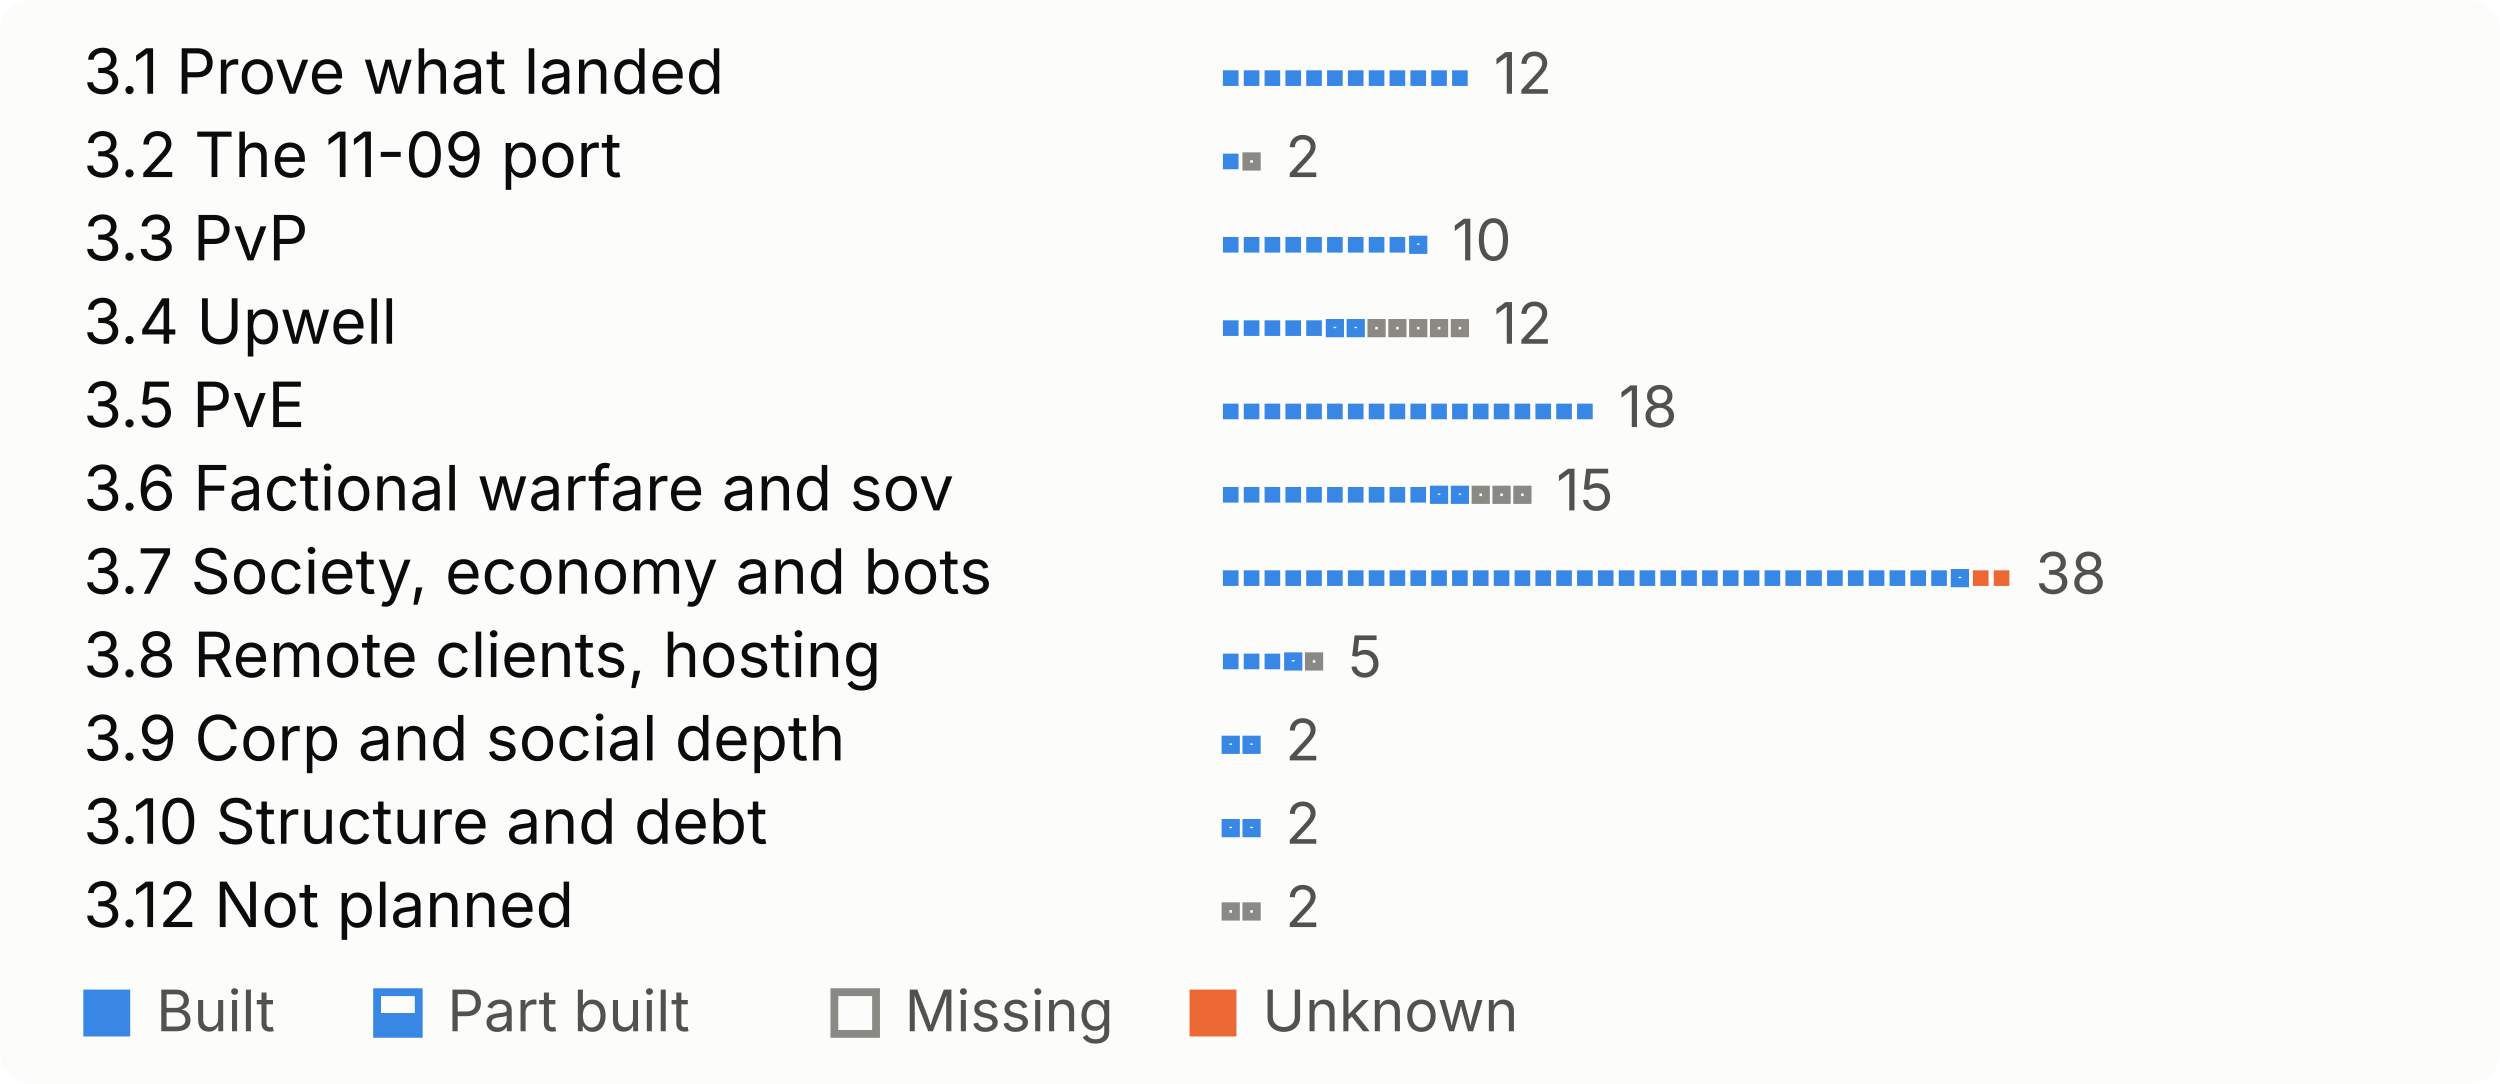
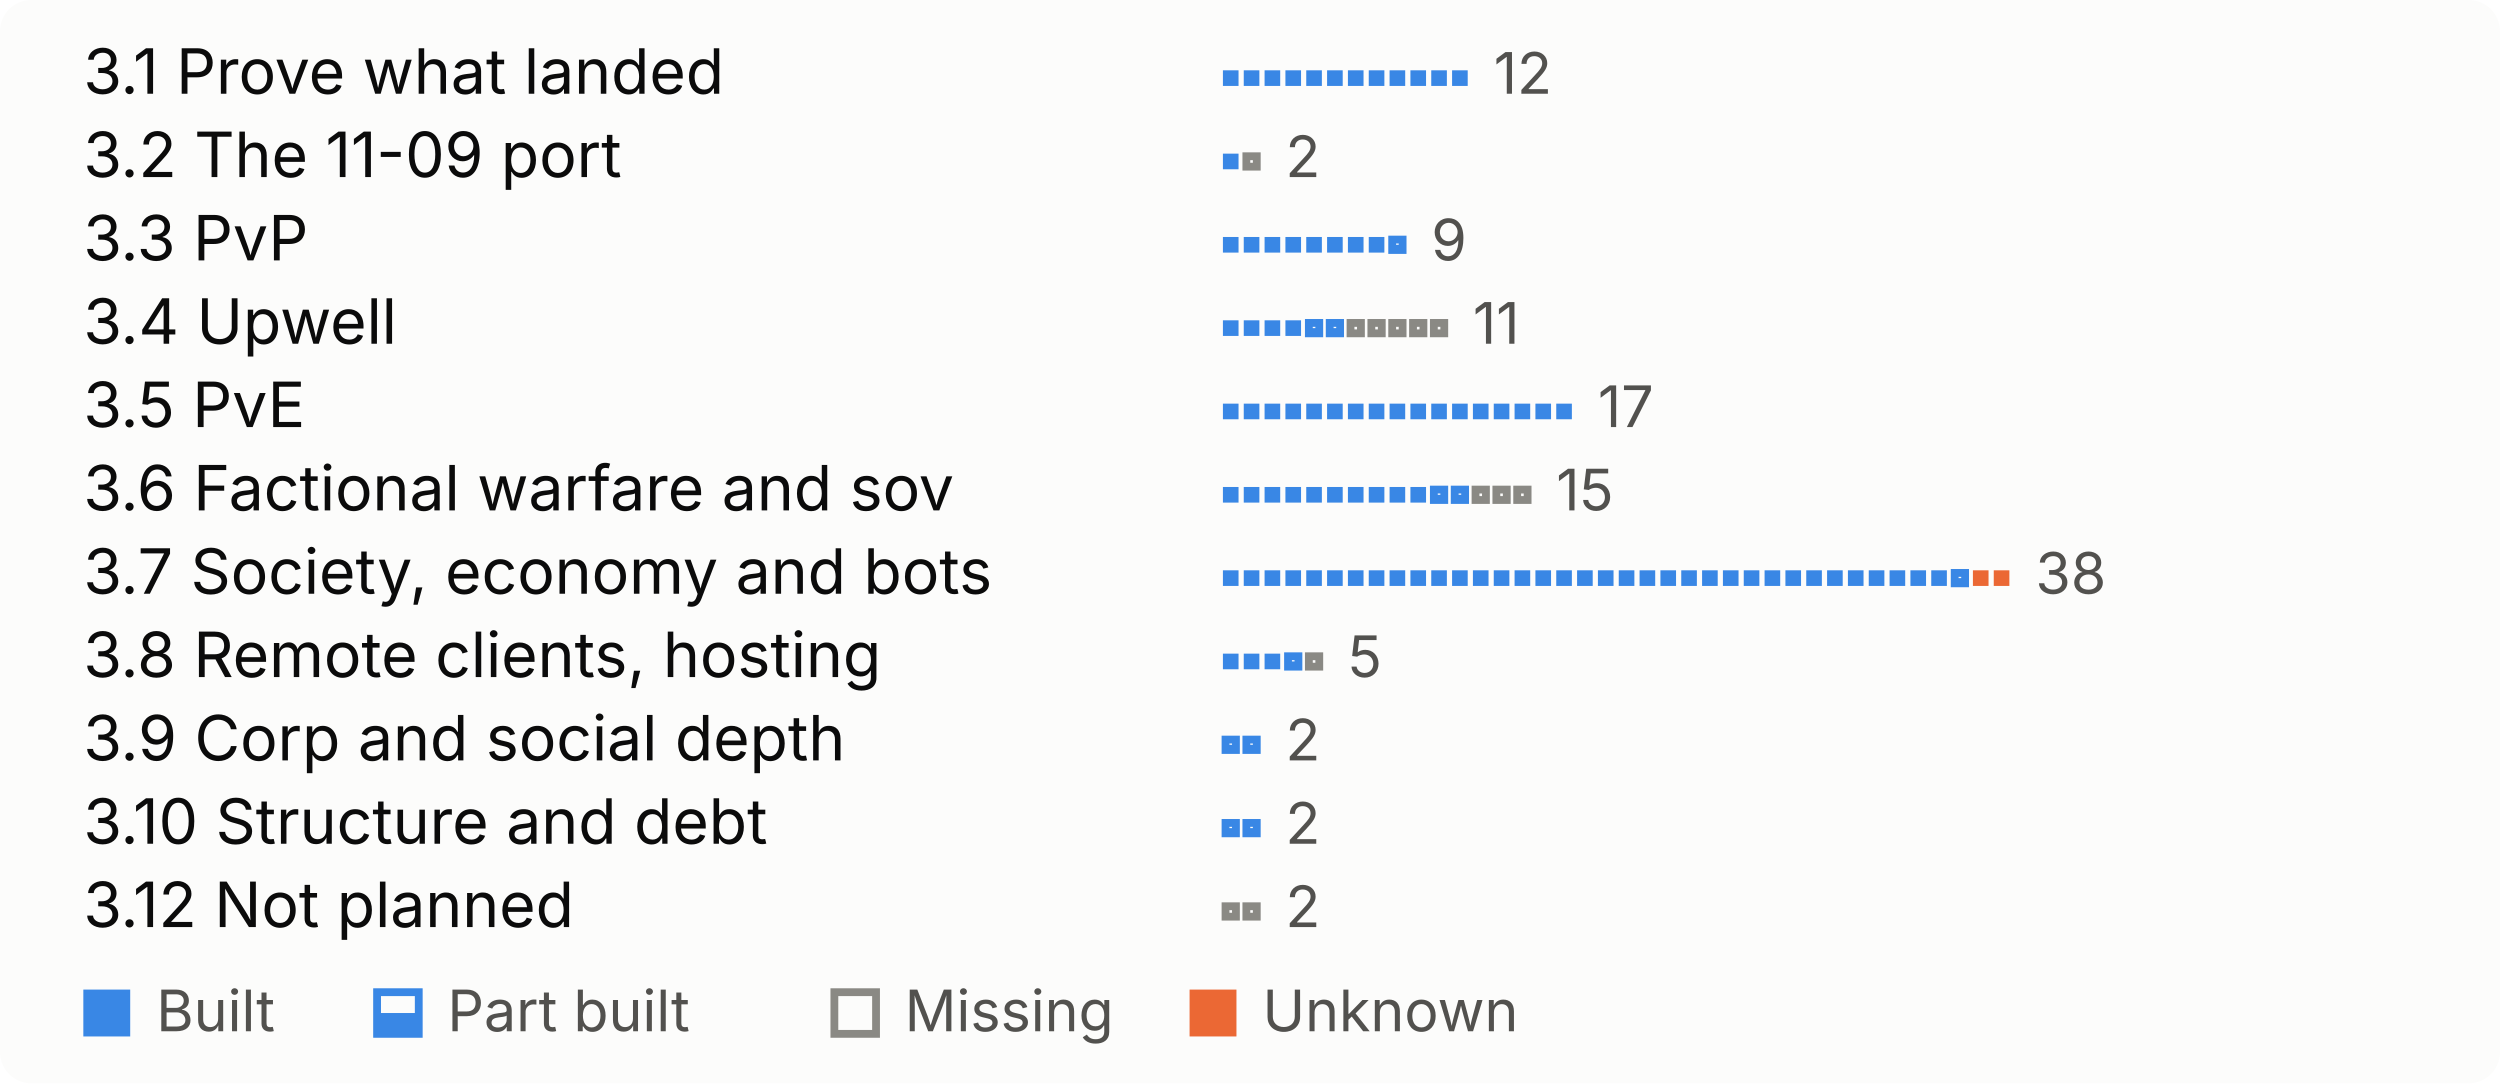
<svg xmlns="http://www.w3.org/2000/svg" width="480" height="208" viewBox="0 0 480 208" role="img" aria-label="What is left, by theme, one mark per open feature">
  <style>
.bg{fill:#fcfcfb}.t{fill:#0b0b0b}.s{fill:#52514e}.rule{fill:#e1e0d9}
.proved{fill:#184f95}.built{fill:#3987e5}.unknown{fill:#eb6834}
.part-o{fill:none;stroke:#3987e5;stroke-width:1.5}.part-f{fill:#3987e5}
.missing{fill:none;stroke:#8a8984;stroke-width:1.5}
.pass{fill:#184f95}.fail{fill:#eb6834}.none{fill:none;stroke:#8a8984;stroke-width:1.5}
@media (prefers-color-scheme:dark){
.bg{fill:#1a1a19}.t{fill:#f0efec}.s{fill:#c3c2b7}.rule{fill:#383835}
.proved{fill:#86b6ef}.built{fill:#3987e5}.unknown{fill:#d95926}
.part-o{stroke:#3987e5}.part-f{fill:#3987e5}
.missing{stroke:#8d8c85}
.pass{fill:#86b6ef}.fail{fill:#d95926}.none{stroke:#8d8c85}
}
text{font-family:system-ui,-apple-system,"Segoe UI",sans-serif;font-size:12px}
.big{font-size:26px;font-weight:600}.b{font-weight:600}.xs{font-size:11px}
</style>
  <rect width="480" height="208" rx="6" class="bg" />
  <text x="16.0" y="18.0" class="t">3.1 Prove what landed</text>
  <rect x="234.8" y="13.5" width="3" height="3" class="built" />
  <rect x="238.8" y="13.5" width="3" height="3" class="built" />
  <rect x="242.8" y="13.5" width="3" height="3" class="built" />
  <rect x="246.8" y="13.5" width="3" height="3" class="built" />
  <rect x="250.8" y="13.5" width="3" height="3" class="built" />
  <rect x="254.8" y="13.5" width="3" height="3" class="built" />
  <rect x="258.8" y="13.5" width="3" height="3" class="built" />
  <rect x="262.8" y="13.5" width="3" height="3" class="built" />
  <rect x="266.8" y="13.5" width="3" height="3" class="built" />
  <rect x="270.8" y="13.5" width="3" height="3" class="built" />
  <rect x="274.8" y="13.5" width="3" height="3" class="built" />
  <rect x="278.8" y="13.5" width="3" height="3" class="built" />
  <text x="286.8" y="18.0" class="s xs">12</text>
  <text x="16.0" y="34.0" class="t">3.2 The 11-09 port</text>
  <rect x="234.8" y="29.5" width="3" height="3" class="built" />
  <rect x="239.3" y="30.0" width="2" height="2" fill="none" class="missing" />
  <text x="246.8" y="34.0" class="s xs">2</text>
  <text x="16.0" y="50.0" class="t">3.3 PvP</text>
  <rect x="234.8" y="45.5" width="3" height="3" class="built" />
  <rect x="238.8" y="45.5" width="3" height="3" class="built" />
  <rect x="242.8" y="45.5" width="3" height="3" class="built" />
  <rect x="246.8" y="45.5" width="3" height="3" class="built" />
  <rect x="250.8" y="45.5" width="3" height="3" class="built" />
  <rect x="254.8" y="45.5" width="3" height="3" class="built" />
  <rect x="258.8" y="45.5" width="3" height="3" class="built" />
  <rect x="262.8" y="45.5" width="3" height="3" class="built" />
-   <rect x="266.8" y="45.5" width="3" height="3" class="built" />
-   <rect x="271.3" y="46.0" width="2" height="2" fill="none" class="part-o" />
-   <rect x="270.8" y="47.0" width="3" height="1.5" class="part-f" />
-   <text x="278.8" y="50.0" class="s xs">10</text>
+   <rect x="267.3" y="46.0" width="2" height="2" fill="none" class="part-o" />
+   <rect x="266.8" y="47.0" width="3" height="1.5" class="part-f" />
+   <text x="274.8" y="50.0" class="s xs">9</text>
  <text x="16.0" y="66.0" class="t">3.4 Upwell</text>
  <rect x="234.8" y="61.5" width="3" height="3" class="built" />
  <rect x="238.8" y="61.5" width="3" height="3" class="built" />
  <rect x="242.8" y="61.5" width="3" height="3" class="built" />
  <rect x="246.8" y="61.5" width="3" height="3" class="built" />
-   <rect x="250.8" y="61.5" width="3" height="3" class="built" />
+   <rect x="251.3" y="62.0" width="2" height="2" fill="none" class="part-o" />
+   <rect x="250.8" y="63.0" width="3" height="1.5" class="part-f" />
  <rect x="255.3" y="62.0" width="2" height="2" fill="none" class="part-o" />
  <rect x="254.8" y="63.0" width="3" height="1.5" class="part-f" />
-   <rect x="259.3" y="62.0" width="2" height="2" fill="none" class="part-o" />
-   <rect x="258.8" y="63.0" width="3" height="1.5" class="part-f" />
+   <rect x="259.3" y="62.0" width="2" height="2" fill="none" class="missing" />
  <rect x="263.3" y="62.0" width="2" height="2" fill="none" class="missing" />
  <rect x="267.3" y="62.0" width="2" height="2" fill="none" class="missing" />
  <rect x="271.3" y="62.0" width="2" height="2" fill="none" class="missing" />
  <rect x="275.3" y="62.0" width="2" height="2" fill="none" class="missing" />
-   <rect x="279.3" y="62.0" width="2" height="2" fill="none" class="missing" />
-   <text x="286.8" y="66.0" class="s xs">12</text>
+   <text x="282.8" y="66.0" class="s xs">11</text>
  <text x="16.0" y="82.0" class="t">3.5 PvE</text>
  <rect x="234.8" y="77.5" width="3" height="3" class="built" />
  <rect x="238.8" y="77.5" width="3" height="3" class="built" />
  <rect x="242.8" y="77.5" width="3" height="3" class="built" />
  <rect x="246.8" y="77.5" width="3" height="3" class="built" />
  <rect x="250.8" y="77.5" width="3" height="3" class="built" />
  <rect x="254.8" y="77.5" width="3" height="3" class="built" />
  <rect x="258.8" y="77.5" width="3" height="3" class="built" />
  <rect x="262.8" y="77.5" width="3" height="3" class="built" />
  <rect x="266.8" y="77.5" width="3" height="3" class="built" />
  <rect x="270.8" y="77.5" width="3" height="3" class="built" />
  <rect x="274.8" y="77.5" width="3" height="3" class="built" />
  <rect x="278.8" y="77.5" width="3" height="3" class="built" />
  <rect x="282.8" y="77.5" width="3" height="3" class="built" />
  <rect x="286.8" y="77.5" width="3" height="3" class="built" />
  <rect x="290.8" y="77.5" width="3" height="3" class="built" />
  <rect x="294.8" y="77.5" width="3" height="3" class="built" />
  <rect x="298.8" y="77.5" width="3" height="3" class="built" />
-   <rect x="302.8" y="77.5" width="3" height="3" class="built" />
-   <text x="310.8" y="82.0" class="s xs">18</text>
+   <text x="306.8" y="82.0" class="s xs">17</text>
  <text x="16.0" y="98.0" class="t">3.6 Factional warfare and sov</text>
  <rect x="234.8" y="93.5" width="3" height="3" class="built" />
  <rect x="238.8" y="93.5" width="3" height="3" class="built" />
  <rect x="242.8" y="93.5" width="3" height="3" class="built" />
  <rect x="246.8" y="93.5" width="3" height="3" class="built" />
  <rect x="250.8" y="93.5" width="3" height="3" class="built" />
  <rect x="254.8" y="93.5" width="3" height="3" class="built" />
  <rect x="258.8" y="93.5" width="3" height="3" class="built" />
  <rect x="262.8" y="93.5" width="3" height="3" class="built" />
  <rect x="266.8" y="93.5" width="3" height="3" class="built" />
  <rect x="270.8" y="93.5" width="3" height="3" class="built" />
  <rect x="275.3" y="94.0" width="2" height="2" fill="none" class="part-o" />
  <rect x="274.8" y="95.0" width="3" height="1.5" class="part-f" />
  <rect x="279.3" y="94.0" width="2" height="2" fill="none" class="part-o" />
  <rect x="278.8" y="95.0" width="3" height="1.5" class="part-f" />
  <rect x="283.3" y="94.0" width="2" height="2" fill="none" class="missing" />
  <rect x="287.3" y="94.0" width="2" height="2" fill="none" class="missing" />
  <rect x="291.3" y="94.0" width="2" height="2" fill="none" class="missing" />
  <text x="298.8" y="98.0" class="s xs">15</text>
  <text x="16.0" y="114.0" class="t">3.7 Society, economy and bots</text>
  <rect x="234.8" y="109.5" width="3" height="3" class="built" />
  <rect x="238.8" y="109.5" width="3" height="3" class="built" />
  <rect x="242.8" y="109.5" width="3" height="3" class="built" />
  <rect x="246.8" y="109.5" width="3" height="3" class="built" />
  <rect x="250.8" y="109.5" width="3" height="3" class="built" />
  <rect x="254.8" y="109.5" width="3" height="3" class="built" />
  <rect x="258.8" y="109.5" width="3" height="3" class="built" />
  <rect x="262.8" y="109.5" width="3" height="3" class="built" />
  <rect x="266.8" y="109.5" width="3" height="3" class="built" />
  <rect x="270.8" y="109.5" width="3" height="3" class="built" />
  <rect x="274.8" y="109.5" width="3" height="3" class="built" />
  <rect x="278.8" y="109.5" width="3" height="3" class="built" />
  <rect x="282.8" y="109.5" width="3" height="3" class="built" />
  <rect x="286.8" y="109.5" width="3" height="3" class="built" />
  <rect x="290.8" y="109.5" width="3" height="3" class="built" />
  <rect x="294.8" y="109.5" width="3" height="3" class="built" />
  <rect x="298.8" y="109.5" width="3" height="3" class="built" />
  <rect x="302.8" y="109.5" width="3" height="3" class="built" />
  <rect x="306.8" y="109.5" width="3" height="3" class="built" />
  <rect x="310.8" y="109.5" width="3" height="3" class="built" />
  <rect x="314.8" y="109.5" width="3" height="3" class="built" />
  <rect x="318.8" y="109.5" width="3" height="3" class="built" />
  <rect x="322.8" y="109.5" width="3" height="3" class="built" />
  <rect x="326.8" y="109.5" width="3" height="3" class="built" />
  <rect x="330.8" y="109.5" width="3" height="3" class="built" />
  <rect x="334.8" y="109.5" width="3" height="3" class="built" />
  <rect x="338.8" y="109.5" width="3" height="3" class="built" />
  <rect x="342.8" y="109.5" width="3" height="3" class="built" />
  <rect x="346.8" y="109.5" width="3" height="3" class="built" />
  <rect x="350.8" y="109.5" width="3" height="3" class="built" />
  <rect x="354.8" y="109.5" width="3" height="3" class="built" />
  <rect x="358.8" y="109.5" width="3" height="3" class="built" />
  <rect x="362.8" y="109.5" width="3" height="3" class="built" />
  <rect x="366.8" y="109.5" width="3" height="3" class="built" />
  <rect x="370.8" y="109.5" width="3" height="3" class="built" />
  <rect x="375.3" y="110.0" width="2" height="2" fill="none" class="part-o" />
  <rect x="374.8" y="111.0" width="3" height="1.5" class="part-f" />
  <rect x="378.8" y="109.5" width="3" height="3" class="unknown" />
  <rect x="382.8" y="109.5" width="3" height="3" class="unknown" />
  <text x="390.8" y="114.0" class="s xs">38</text>
  <text x="16.0" y="130.0" class="t">3.8 Remote clients, hosting</text>
  <rect x="234.8" y="125.5" width="3" height="3" class="built" />
  <rect x="238.8" y="125.5" width="3" height="3" class="built" />
  <rect x="242.8" y="125.5" width="3" height="3" class="built" />
  <rect x="247.3" y="126.0" width="2" height="2" fill="none" class="part-o" />
  <rect x="246.8" y="127.0" width="3" height="1.5" class="part-f" />
  <rect x="251.3" y="126.0" width="2" height="2" fill="none" class="missing" />
  <text x="258.8" y="130.0" class="s xs">5</text>
  <text x="16.0" y="146.0" class="t">3.9 Corp and social depth</text>
  <rect x="235.3" y="142.0" width="2" height="2" fill="none" class="part-o" />
  <rect x="234.8" y="143.0" width="3" height="1.5" class="part-f" />
  <rect x="239.3" y="142.0" width="2" height="2" fill="none" class="part-o" />
  <rect x="238.8" y="143.0" width="3" height="1.5" class="part-f" />
  <text x="246.8" y="146.0" class="s xs">2</text>
  <text x="16.0" y="162.0" class="t">3.10 Structure and debt</text>
  <rect x="235.3" y="158.0" width="2" height="2" fill="none" class="part-o" />
  <rect x="234.8" y="159.0" width="3" height="1.5" class="part-f" />
  <rect x="239.3" y="158.0" width="2" height="2" fill="none" class="part-o" />
  <rect x="238.8" y="159.0" width="3" height="1.5" class="part-f" />
  <text x="246.8" y="162.0" class="s xs">2</text>
  <text x="16.0" y="178.0" class="t">3.12 Not planned</text>
  <rect x="235.3" y="174.0" width="2" height="2" fill="none" class="missing" />
  <rect x="239.3" y="174.0" width="2" height="2" fill="none" class="missing" />
  <text x="246.8" y="178.0" class="s xs">2</text>
  <rect x="16.0" y="190.0" width="9" height="9" class="built" />
  <text x="30.0" y="198.0" class="s xs">Built</text>
  <rect x="72.4" y="190.5" width="8" height="8" fill="none" class="part-o" />
  <rect x="71.9" y="194.5" width="9" height="4.5" class="part-f" />
  <text x="85.9" y="198.0" class="s xs">Part built</text>
  <rect x="160.2" y="190.5" width="8" height="8" fill="none" class="missing" />
  <text x="173.7" y="198.0" class="s xs">Missing</text>
  <rect x="228.4" y="190.0" width="9" height="9" class="unknown" />
  <text x="242.4" y="198.0" class="s xs">Unknown</text>
</svg>
